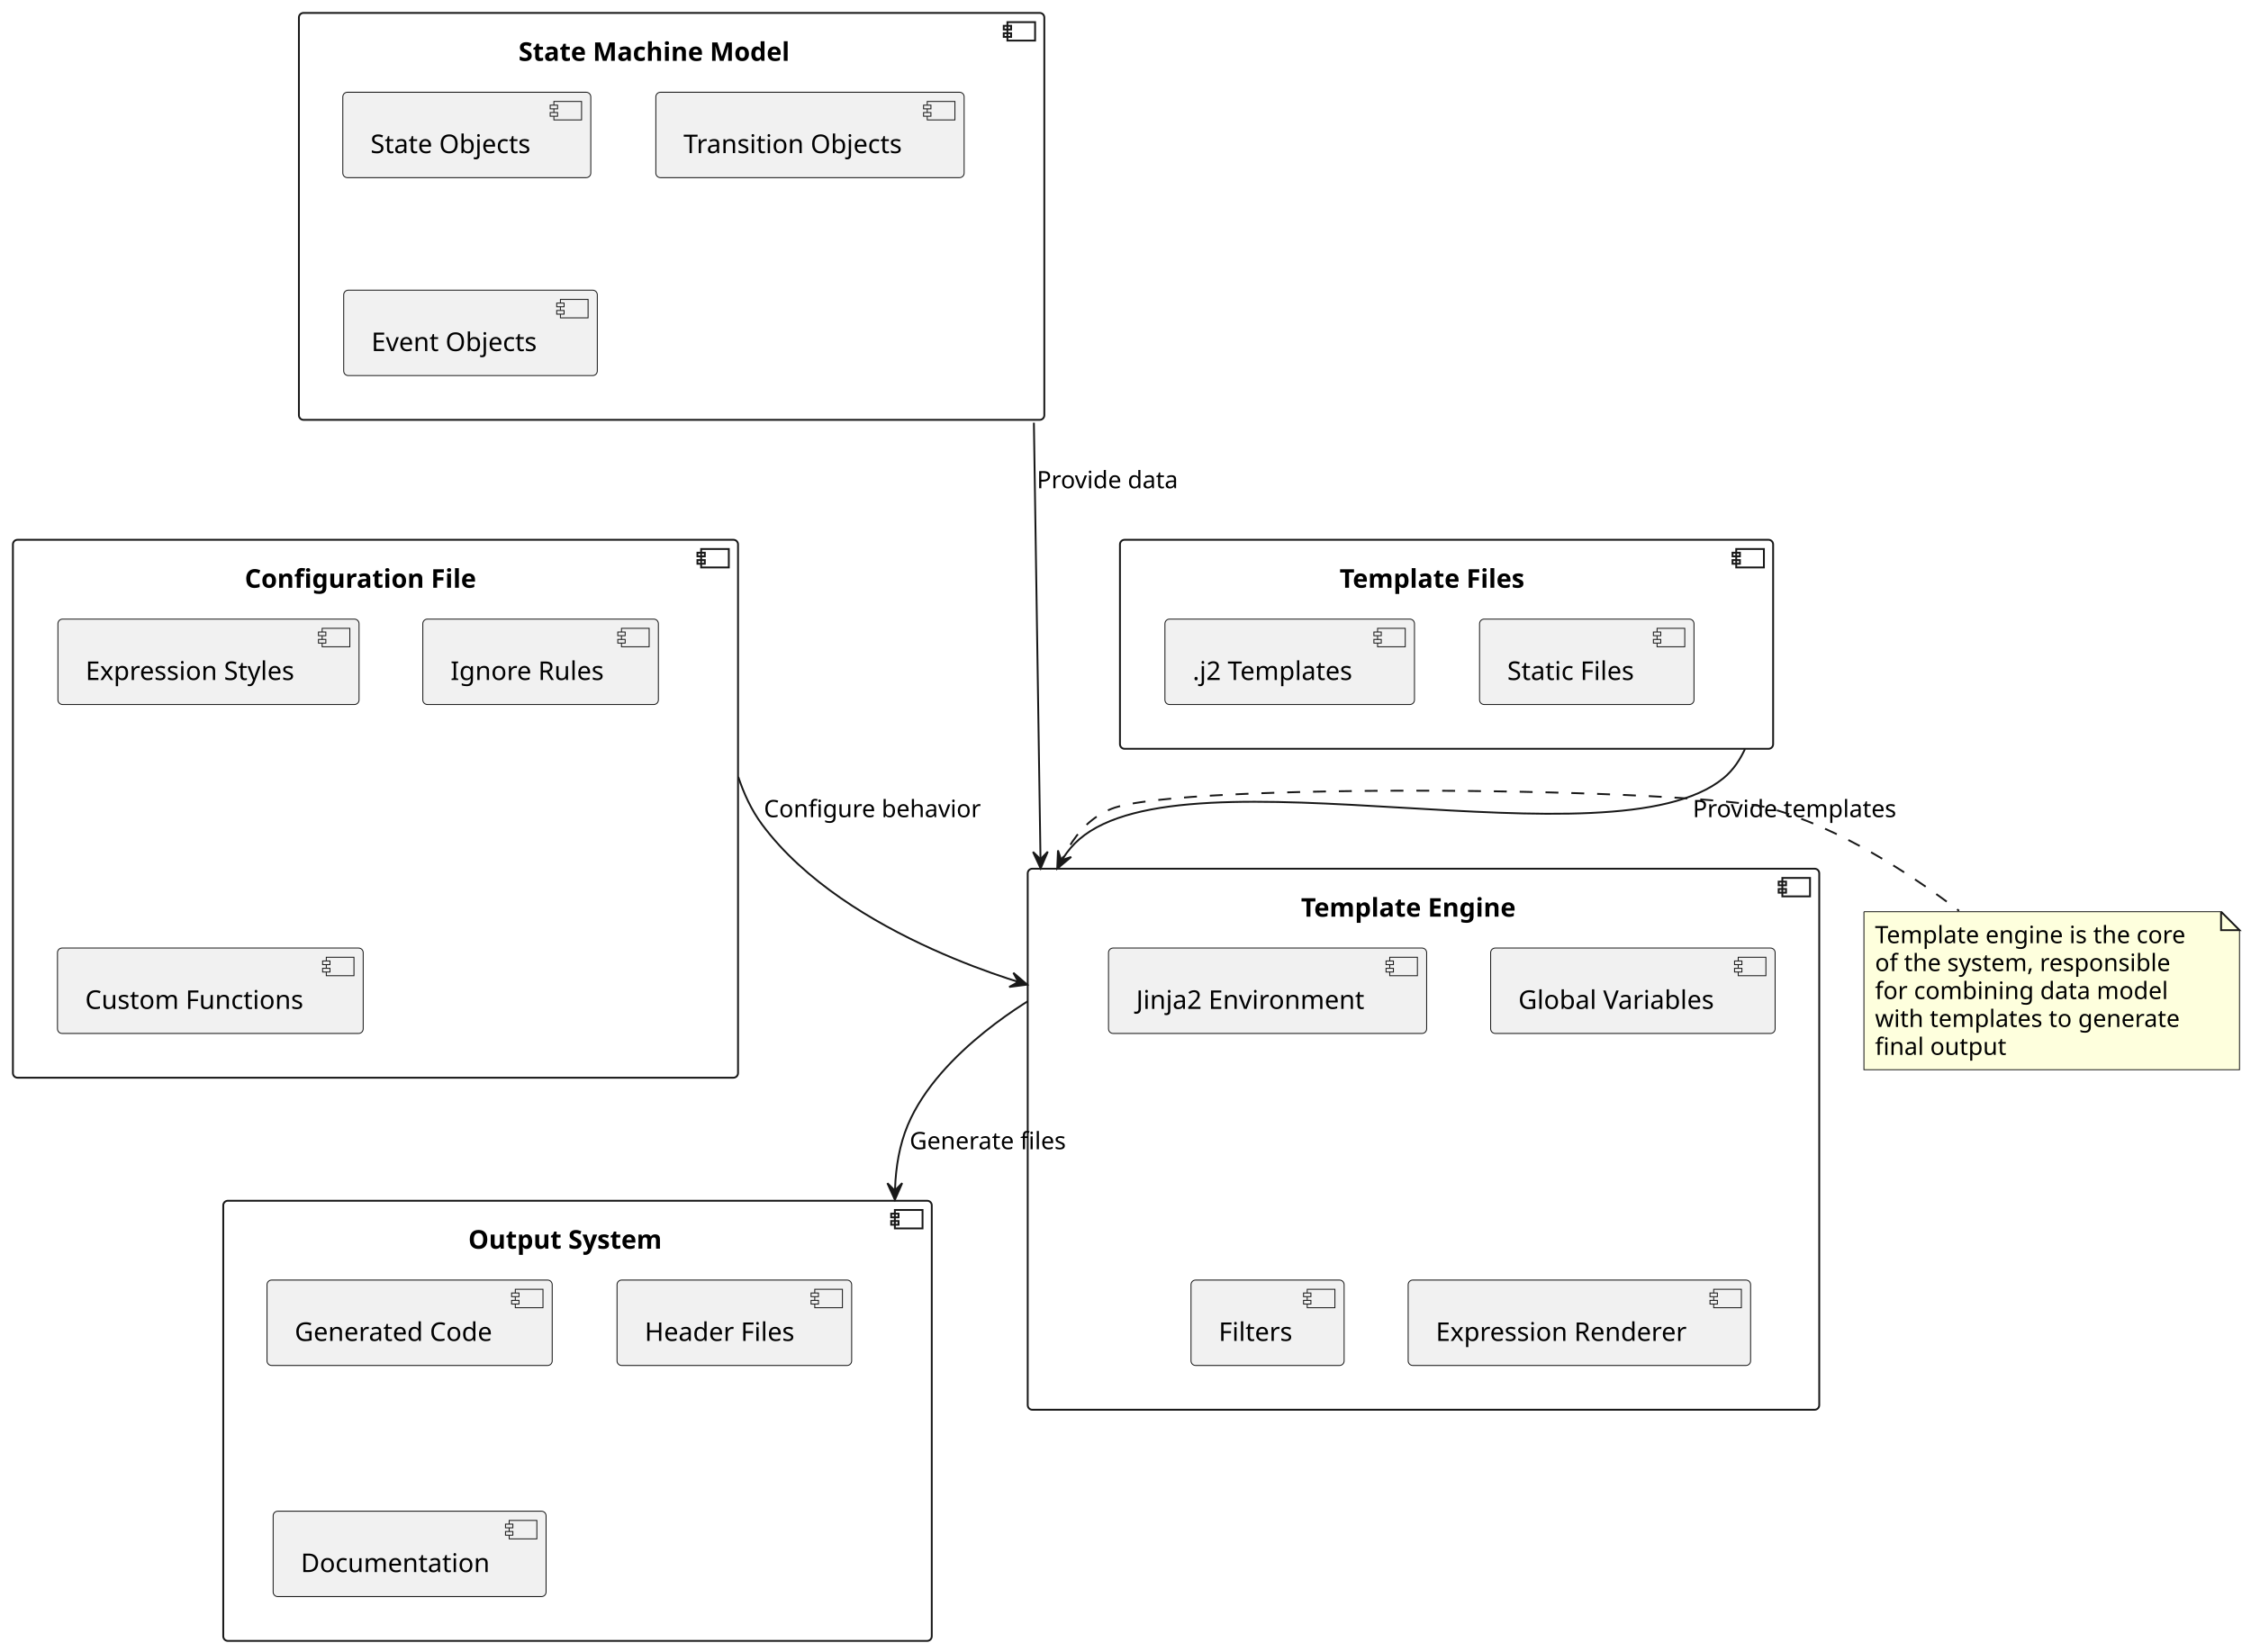
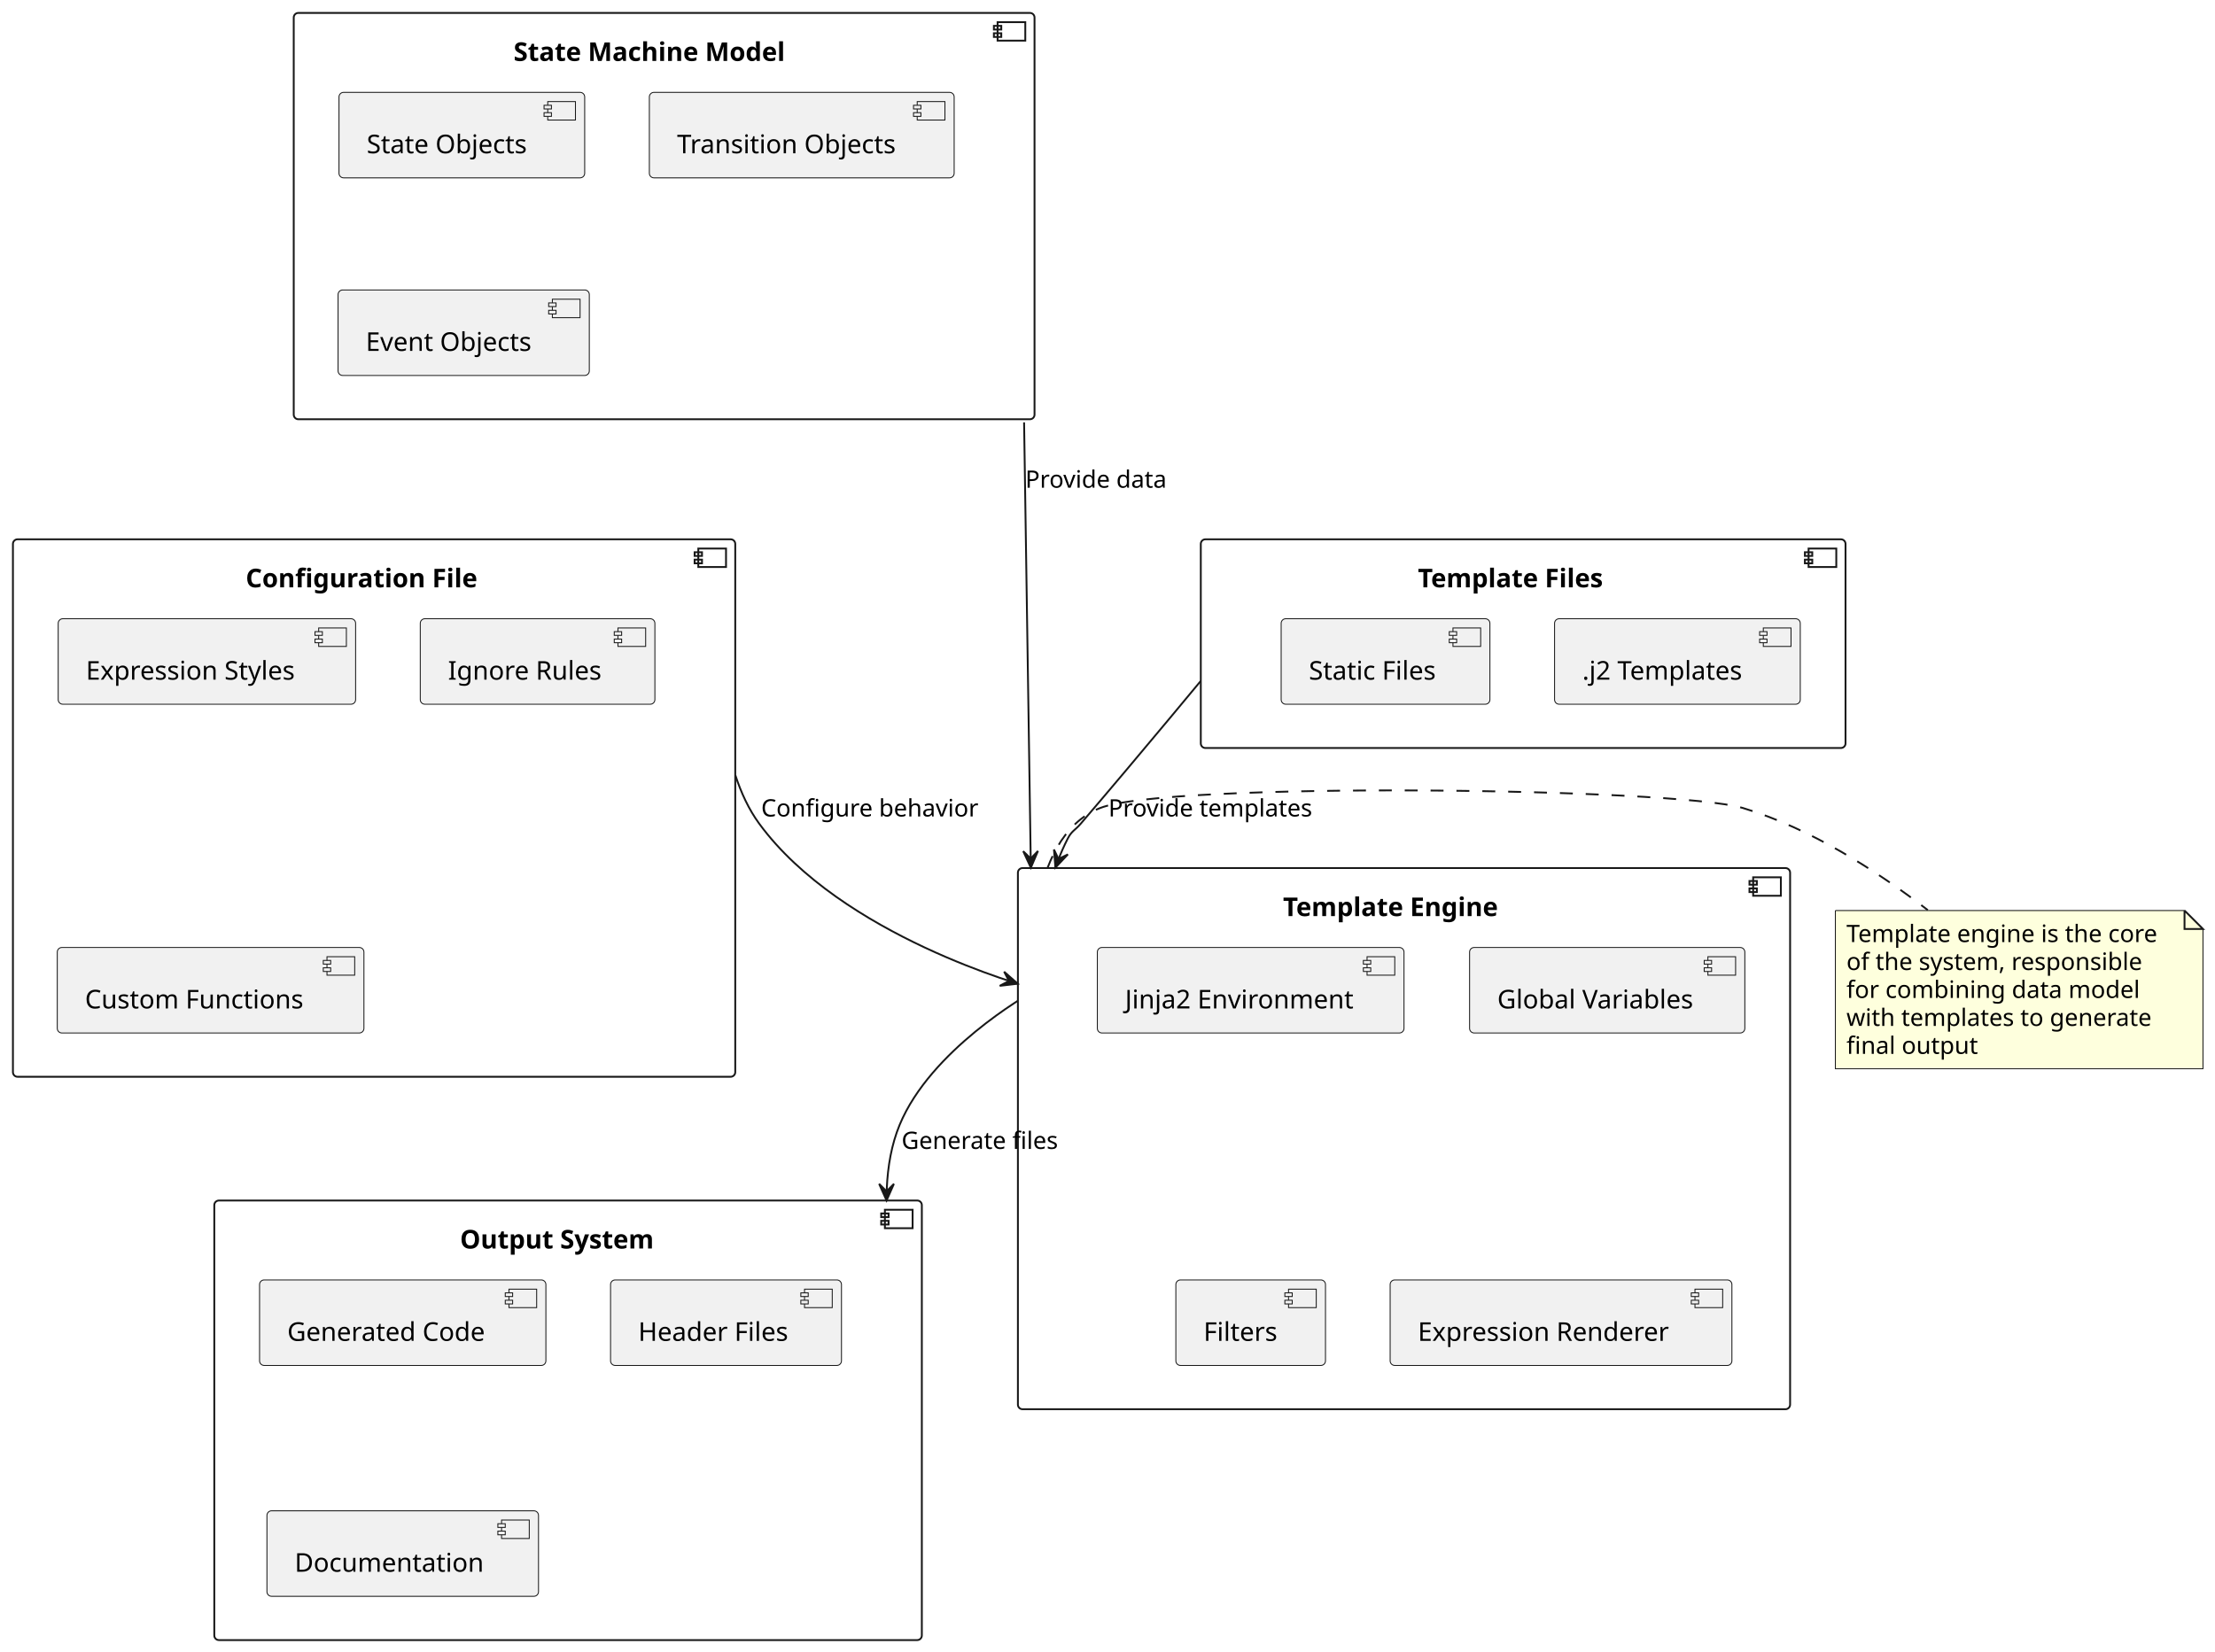
- <svg xmlns="http://www.w3.org/2000/svg" contentStyleType="text/css" data-diagram-type="DESCRIPTION" height="895px" preserveAspectRatio="none" style="width:1220px;height:895px;background:#FFFFFF;" version="1.1" viewBox="0 0 1220 895" width="1220px" zoomAndPan="magnify">
+ <svg xmlns="http://www.w3.org/2000/svg" contentStyleType="text/css" height="894px" preserveAspectRatio="none" style="width:1199px;height:894px;background:#FFFFFF;" version="1.1" viewBox="0 0 1199 894" width="1199px" zoomAndPan="magnify">
  <defs />
  <g>
-     <g class="cluster" data-entity="model" data-source-line="1" data-uid="ent0002" id="cluster_model">
-       <rect fill="none" height="220.59" rx="2.5" ry="2.5" style="stroke:#181818;stroke-width:1;" width="404" x="162" y="7" />
-       <rect fill="none" height="10" style="stroke:#181818;stroke-width:1;" width="15" x="546" y="12" />
-       <rect fill="none" height="2" style="stroke:#181818;stroke-width:1;" width="4" x="544" y="14" />
-       <rect fill="none" height="2" style="stroke:#181818;stroke-width:1;" width="4" x="544" y="18" />
-       <text fill="#000000" font-family="sans-serif" font-size="14" font-weight="bold" lengthAdjust="spacing" textLength="165.929" x="281.036" y="32.995">State Machine Model</text>
+     <g id="cluster_model">
+       <rect fill="none" height="220" rx="2.5" ry="2.5" style="stroke:#181818;stroke-width:1.0;" width="401" x="159" y="7" />
+       <rect fill="none" height="10" style="stroke:#181818;stroke-width:1.0;" width="15" x="540" y="12" />
+       <rect fill="none" height="2" style="stroke:#181818;stroke-width:1.0;" width="4" x="538" y="14" />
+       <rect fill="none" height="2" style="stroke:#181818;stroke-width:1.0;" width="4" x="538" y="18" />
+       <text fill="#000000" font-family="sans-serif" font-size="14" font-weight="bold" lengthAdjust="spacing" textLength="163" x="278" y="32.995">State Machine Model</text>
    </g>
-     <g class="cluster" data-entity="engine" data-source-line="7" data-uid="ent0006" id="cluster_engine">
-       <rect fill="none" height="293.27" rx="2.5" ry="2.5" style="stroke:#181818;stroke-width:1;" width="429" x="557" y="470.89" />
-       <rect fill="none" height="10" style="stroke:#181818;stroke-width:1;" width="15" x="966" y="475.89" />
-       <rect fill="none" height="2" style="stroke:#181818;stroke-width:1;" width="4" x="964" y="477.89" />
-       <rect fill="none" height="2" style="stroke:#181818;stroke-width:1;" width="4" x="964" y="481.89" />
-       <text fill="#000000" font-family="sans-serif" font-size="14" font-weight="bold" lengthAdjust="spacing" textLength="132.774" x="705.113" y="496.885">Template Engine</text>
+     <g id="cluster_engine">
+       <rect fill="none" height="293" rx="2.5" ry="2.5" style="stroke:#181818;stroke-width:1.0;" width="418" x="551" y="470" />
+       <rect fill="none" height="10" style="stroke:#181818;stroke-width:1.0;" width="15" x="949" y="475" />
+       <rect fill="none" height="2" style="stroke:#181818;stroke-width:1.0;" width="4" x="947" y="477" />
+       <rect fill="none" height="2" style="stroke:#181818;stroke-width:1.0;" width="4" x="947" y="481" />
+       <text fill="#000000" font-family="sans-serif" font-size="14" font-weight="bold" lengthAdjust="spacing" textLength="131" x="694.5" y="495.995">Template Engine</text>
    </g>
-     <g class="cluster" data-entity="config" data-source-line="14" data-uid="ent0011" id="cluster_config">
-       <rect fill="none" height="291.59" rx="2.5" ry="2.5" style="stroke:#181818;stroke-width:1;" width="393" x="7" y="292.59" />
-       <rect fill="none" height="10" style="stroke:#181818;stroke-width:1;" width="15" x="380" y="297.59" />
-       <rect fill="none" height="2" style="stroke:#181818;stroke-width:1;" width="4" x="378" y="299.59" />
-       <rect fill="none" height="2" style="stroke:#181818;stroke-width:1;" width="4" x="378" y="303.59" />
-       <text fill="#000000" font-family="sans-serif" font-size="14" font-weight="bold" lengthAdjust="spacing" textLength="141.695" x="132.652" y="318.585">Configuration File</text>
+     <g id="cluster_config">
+       <rect fill="none" height="291" rx="2.5" ry="2.5" style="stroke:#181818;stroke-width:1.0;" width="391" x="7" y="292" />
+       <rect fill="none" height="10" style="stroke:#181818;stroke-width:1.0;" width="15" x="378" y="297" />
+       <rect fill="none" height="2" style="stroke:#181818;stroke-width:1.0;" width="4" x="376" y="299" />
+       <rect fill="none" height="2" style="stroke:#181818;stroke-width:1.0;" width="4" x="376" y="303" />
+       <text fill="#000000" font-family="sans-serif" font-size="14" font-weight="bold" lengthAdjust="spacing" textLength="139" x="133" y="317.995">Configuration File</text>
    </g>
-     <g class="cluster" data-entity="templates" data-source-line="20" data-uid="ent0015" id="cluster_templates">
-       <rect fill="none" height="113.3" rx="2.5" ry="2.5" style="stroke:#181818;stroke-width:1;" width="354" x="607" y="292.59" />
-       <rect fill="none" height="10" style="stroke:#181818;stroke-width:1;" width="15" x="941" y="297.59" />
-       <rect fill="none" height="2" style="stroke:#181818;stroke-width:1;" width="4" x="939" y="299.59" />
-       <rect fill="none" height="2" style="stroke:#181818;stroke-width:1;" width="4" x="939" y="303.59" />
-       <text fill="#000000" font-family="sans-serif" font-size="14" font-weight="bold" lengthAdjust="spacing" textLength="115.951" x="726.024" y="318.585">Template Files</text>
+     <g id="cluster_templates">
+       <rect fill="none" height="113" rx="2.5" ry="2.5" style="stroke:#181818;stroke-width:1.0;" width="349" x="650" y="292" />
+       <rect fill="none" height="10" style="stroke:#181818;stroke-width:1.0;" width="15" x="979" y="297" />
+       <rect fill="none" height="2" style="stroke:#181818;stroke-width:1.0;" width="4" x="977" y="299" />
+       <rect fill="none" height="2" style="stroke:#181818;stroke-width:1.0;" width="4" x="977" y="303" />
+       <text fill="#000000" font-family="sans-serif" font-size="14" font-weight="bold" lengthAdjust="spacing" textLength="114" x="767.5" y="317.995">Template Files</text>
    </g>
-     <g class="cluster" data-entity="output" data-source-line="25" data-uid="ent0018" id="cluster_output">
-       <rect fill="none" height="238.59" rx="2.5" ry="2.5" style="stroke:#181818;stroke-width:1;" width="384" x="121" y="650.87" />
-       <rect fill="none" height="10" style="stroke:#181818;stroke-width:1;" width="15" x="485" y="655.87" />
-       <rect fill="none" height="2" style="stroke:#181818;stroke-width:1;" width="4" x="483" y="657.87" />
-       <rect fill="none" height="2" style="stroke:#181818;stroke-width:1;" width="4" x="483" y="661.87" />
-       <text fill="#000000" font-family="sans-serif" font-size="14" font-weight="bold" lengthAdjust="spacing" textLength="118.433" x="253.784" y="676.865">Output System</text>
+     <g id="cluster_output">
+       <rect fill="none" height="238" rx="2.5" ry="2.5" style="stroke:#181818;stroke-width:1.0;" width="383" x="116" y="650" />
+       <rect fill="none" height="10" style="stroke:#181818;stroke-width:1.0;" width="15" x="479" y="655" />
+       <rect fill="none" height="2" style="stroke:#181818;stroke-width:1.0;" width="4" x="477" y="657" />
+       <rect fill="none" height="2" style="stroke:#181818;stroke-width:1.0;" width="4" x="477" y="661" />
+       <text fill="#000000" font-family="sans-serif" font-size="14" font-weight="bold" lengthAdjust="spacing" textLength="117" x="249" y="675.995">Output System</text>
    </g>
-     <g class="entity" data-entity="State Objects" data-source-line="2" data-uid="ent0003" id="entity_State Objects">
-       <rect fill="#F1F1F1" height="46.297" rx="2.5" ry="2.5" style="stroke:#181818;stroke-width:0.5;" width="134.398" x="185.8" y="50" />
-       <rect fill="#F1F1F1" height="10" style="stroke:#181818;stroke-width:0.5;" width="15" x="300.197" y="55" />
-       <rect fill="#F1F1F1" height="2" style="stroke:#181818;stroke-width:0.5;" width="4" x="298.197" y="57" />
-       <rect fill="#F1F1F1" height="2" style="stroke:#181818;stroke-width:0.5;" width="4" x="298.197" y="61" />
-       <text fill="#000000" font-family="sans-serif" font-size="14" lengthAdjust="spacing" textLength="94.397" x="200.8" y="82.995">State Objects</text>
+     <g id="elem_State Objects">
+       <rect fill="#F1F1F1" height="46.297" rx="2.5" ry="2.5" style="stroke:#181818;stroke-width:0.5;" width="133" x="183.5" y="50" />
+       <rect fill="#F1F1F1" height="10" style="stroke:#181818;stroke-width:0.5;" width="15" x="296.5" y="55" />
+       <rect fill="#F1F1F1" height="2" style="stroke:#181818;stroke-width:0.5;" width="4" x="294.5" y="57" />
+       <rect fill="#F1F1F1" height="2" style="stroke:#181818;stroke-width:0.5;" width="4" x="294.5" y="61" />
+       <text fill="#000000" font-family="sans-serif" font-size="14" lengthAdjust="spacing" textLength="93" x="198.5" y="82.995">State Objects</text>
    </g>
-     <g class="entity" data-entity="Transition Objects" data-source-line="3" data-uid="ent0004" id="entity_Transition Objects">
-       <rect fill="#F1F1F1" height="46.297" rx="2.5" ry="2.5" style="stroke:#181818;stroke-width:0.5;" width="167.101" x="355.45" y="50" />
-       <rect fill="#F1F1F1" height="10" style="stroke:#181818;stroke-width:0.5;" width="15" x="502.551" y="55" />
-       <rect fill="#F1F1F1" height="2" style="stroke:#181818;stroke-width:0.5;" width="4" x="500.551" y="57" />
-       <rect fill="#F1F1F1" height="2" style="stroke:#181818;stroke-width:0.5;" width="4" x="500.551" y="61" />
-       <text fill="#000000" font-family="sans-serif" font-size="14" lengthAdjust="spacing" textLength="127.101" x="370.45" y="82.995">Transition Objects</text>
+     <g id="elem_Transition Objects">
+       <rect fill="#F1F1F1" height="46.297" rx="2.5" ry="2.5" style="stroke:#181818;stroke-width:0.5;" width="165" x="351.5" y="50" />
+       <rect fill="#F1F1F1" height="10" style="stroke:#181818;stroke-width:0.5;" width="15" x="496.5" y="55" />
+       <rect fill="#F1F1F1" height="2" style="stroke:#181818;stroke-width:0.5;" width="4" x="494.5" y="57" />
+       <rect fill="#F1F1F1" height="2" style="stroke:#181818;stroke-width:0.5;" width="4" x="494.5" y="61" />
+       <text fill="#000000" font-family="sans-serif" font-size="14" lengthAdjust="spacing" textLength="125" x="366.5" y="82.995">Transition Objects</text>
    </g>
-     <g class="entity" data-entity="Event Objects" data-source-line="4" data-uid="ent0005" id="entity_Event Objects">
-       <rect fill="#F1F1F1" height="46.297" rx="2.5" ry="2.5" style="stroke:#181818;stroke-width:0.5;" width="137.446" x="186.28" y="157.29" />
-       <rect fill="#F1F1F1" height="10" style="stroke:#181818;stroke-width:0.5;" width="15" x="303.726" y="162.29" />
-       <rect fill="#F1F1F1" height="2" style="stroke:#181818;stroke-width:0.5;" width="4" x="301.726" y="164.29" />
-       <rect fill="#F1F1F1" height="2" style="stroke:#181818;stroke-width:0.5;" width="4" x="301.726" y="168.29" />
-       <text fill="#000000" font-family="sans-serif" font-size="14" lengthAdjust="spacing" textLength="97.446" x="201.28" y="190.285">Event Objects</text>
+     <g id="elem_Event Objects">
+       <rect fill="#F1F1F1" height="46.297" rx="2.5" ry="2.5" style="stroke:#181818;stroke-width:0.5;" width="136" x="183" y="157" />
+       <rect fill="#F1F1F1" height="10" style="stroke:#181818;stroke-width:0.5;" width="15" x="299" y="162" />
+       <rect fill="#F1F1F1" height="2" style="stroke:#181818;stroke-width:0.5;" width="4" x="297" y="164" />
+       <rect fill="#F1F1F1" height="2" style="stroke:#181818;stroke-width:0.5;" width="4" x="297" y="168" />
+       <text fill="#000000" font-family="sans-serif" font-size="14" lengthAdjust="spacing" textLength="96" x="198" y="189.995">Event Objects</text>
    </g>
-     <g class="entity" data-entity="Jinja2 Environment" data-source-line="8" data-uid="ent0007" id="entity_Jinja2 Environment">
-       <rect fill="#F1F1F1" height="46.297" rx="2.5" ry="2.5" style="stroke:#181818;stroke-width:0.5;" width="172.419" x="600.79" y="513.89" />
-       <rect fill="#F1F1F1" height="10" style="stroke:#181818;stroke-width:0.5;" width="15" x="753.209" y="518.89" />
-       <rect fill="#F1F1F1" height="2" style="stroke:#181818;stroke-width:0.5;" width="4" x="751.209" y="520.89" />
-       <rect fill="#F1F1F1" height="2" style="stroke:#181818;stroke-width:0.5;" width="4" x="751.209" y="524.89" />
-       <text fill="#000000" font-family="sans-serif" font-size="14" lengthAdjust="spacing" textLength="132.419" x="615.79" y="546.885">Jinja2 Environment</text>
+     <g id="elem_Jinja2 Environment">
+       <rect fill="#F1F1F1" height="46.297" rx="2.5" ry="2.5" style="stroke:#181818;stroke-width:0.5;" width="166" x="594" y="513" />
+       <rect fill="#F1F1F1" height="10" style="stroke:#181818;stroke-width:0.5;" width="15" x="740" y="518" />
+       <rect fill="#F1F1F1" height="2" style="stroke:#181818;stroke-width:0.5;" width="4" x="738" y="520" />
+       <rect fill="#F1F1F1" height="2" style="stroke:#181818;stroke-width:0.5;" width="4" x="738" y="524" />
+       <text fill="#000000" font-family="sans-serif" font-size="14" lengthAdjust="spacing" textLength="126" x="609" y="545.995">Jinja2 Environment</text>
    </g>
-     <g class="entity" data-entity="Global Variables" data-source-line="9" data-uid="ent0008" id="entity_Global Variables">
-       <rect fill="#F1F1F1" height="46.297" rx="2.5" ry="2.5" style="stroke:#181818;stroke-width:0.5;" width="154.174" x="807.91" y="513.89" />
-       <rect fill="#F1F1F1" height="10" style="stroke:#181818;stroke-width:0.5;" width="15" x="942.084" y="518.89" />
-       <rect fill="#F1F1F1" height="2" style="stroke:#181818;stroke-width:0.5;" width="4" x="940.084" y="520.89" />
-       <rect fill="#F1F1F1" height="2" style="stroke:#181818;stroke-width:0.5;" width="4" x="940.084" y="524.89" />
-       <text fill="#000000" font-family="sans-serif" font-size="14" lengthAdjust="spacing" textLength="114.174" x="822.91" y="546.885">Global Variables</text>
+     <g id="elem_Global Variables">
+       <rect fill="#F1F1F1" height="46.297" rx="2.5" ry="2.5" style="stroke:#181818;stroke-width:0.5;" width="149" x="795.5" y="513" />
+       <rect fill="#F1F1F1" height="10" style="stroke:#181818;stroke-width:0.5;" width="15" x="924.5" y="518" />
+       <rect fill="#F1F1F1" height="2" style="stroke:#181818;stroke-width:0.5;" width="4" x="922.5" y="520" />
+       <rect fill="#F1F1F1" height="2" style="stroke:#181818;stroke-width:0.5;" width="4" x="922.5" y="524" />
+       <text fill="#000000" font-family="sans-serif" font-size="14" lengthAdjust="spacing" textLength="109" x="810.5" y="545.995">Global Variables</text>
    </g>
-     <g class="entity" data-entity="Filters" data-source-line="10" data-uid="ent0009" id="entity_Filters">
-       <rect fill="#F1F1F1" height="46.297" rx="2.5" ry="2.5" style="stroke:#181818;stroke-width:0.5;" width="82.984" x="645.51" y="693.87" />
-       <rect fill="#F1F1F1" height="10" style="stroke:#181818;stroke-width:0.5;" width="15" x="708.494" y="698.87" />
-       <rect fill="#F1F1F1" height="2" style="stroke:#181818;stroke-width:0.5;" width="4" x="706.494" y="700.87" />
-       <rect fill="#F1F1F1" height="2" style="stroke:#181818;stroke-width:0.5;" width="4" x="706.494" y="704.87" />
-       <text fill="#000000" font-family="sans-serif" font-size="14" lengthAdjust="spacing" textLength="42.984" x="660.51" y="726.865">Filters</text>
+     <g id="elem_Filters">
+       <rect fill="#F1F1F1" height="46.297" rx="2.5" ry="2.5" style="stroke:#181818;stroke-width:0.5;" width="81" x="636.5" y="693" />
+       <rect fill="#F1F1F1" height="10" style="stroke:#181818;stroke-width:0.5;" width="15" x="697.5" y="698" />
+       <rect fill="#F1F1F1" height="2" style="stroke:#181818;stroke-width:0.5;" width="4" x="695.5" y="700" />
+       <rect fill="#F1F1F1" height="2" style="stroke:#181818;stroke-width:0.5;" width="4" x="695.5" y="704" />
+       <text fill="#000000" font-family="sans-serif" font-size="14" lengthAdjust="spacing" textLength="41" x="651.5" y="725.995">Filters</text>
    </g>
-     <g class="entity" data-entity="Expression Renderer" data-source-line="11" data-uid="ent0010" id="entity_Expression Renderer">
-       <rect fill="#F1F1F1" height="46.297" rx="2.5" ry="2.5" style="stroke:#181818;stroke-width:0.5;" width="185.592" x="763.2" y="693.87" />
-       <rect fill="#F1F1F1" height="10" style="stroke:#181818;stroke-width:0.5;" width="15" x="928.792" y="698.87" />
-       <rect fill="#F1F1F1" height="2" style="stroke:#181818;stroke-width:0.5;" width="4" x="926.792" y="700.87" />
-       <rect fill="#F1F1F1" height="2" style="stroke:#181818;stroke-width:0.5;" width="4" x="926.792" y="704.87" />
-       <text fill="#000000" font-family="sans-serif" font-size="14" lengthAdjust="spacing" textLength="145.592" x="778.2" y="726.865">Expression Renderer</text>
+     <g id="elem_Expression Renderer">
+       <rect fill="#F1F1F1" height="46.297" rx="2.5" ry="2.5" style="stroke:#181818;stroke-width:0.5;" width="185" x="752.5" y="693" />
+       <rect fill="#F1F1F1" height="10" style="stroke:#181818;stroke-width:0.5;" width="15" x="917.5" y="698" />
+       <rect fill="#F1F1F1" height="2" style="stroke:#181818;stroke-width:0.5;" width="4" x="915.5" y="700" />
+       <rect fill="#F1F1F1" height="2" style="stroke:#181818;stroke-width:0.5;" width="4" x="915.5" y="704" />
+       <text fill="#000000" font-family="sans-serif" font-size="14" lengthAdjust="spacing" textLength="145" x="767.5" y="725.995">Expression Renderer</text>
    </g>
-     <g class="entity" data-entity="Expression Styles" data-source-line="15" data-uid="ent0012" id="entity_Expression Styles">
-       <rect fill="#F1F1F1" height="46.297" rx="2.5" ry="2.5" style="stroke:#181818;stroke-width:0.5;" width="163.211" x="31.39" y="335.59" />
-       <rect fill="#F1F1F1" height="10" style="stroke:#181818;stroke-width:0.5;" width="15" x="174.601" y="340.59" />
-       <rect fill="#F1F1F1" height="2" style="stroke:#181818;stroke-width:0.5;" width="4" x="172.601" y="342.59" />
-       <rect fill="#F1F1F1" height="2" style="stroke:#181818;stroke-width:0.5;" width="4" x="172.601" y="346.59" />
-       <text fill="#000000" font-family="sans-serif" font-size="14" lengthAdjust="spacing" textLength="123.211" x="46.39" y="368.585">Expression Styles</text>
+     <g id="elem_Expression Styles">
+       <rect fill="#F1F1F1" height="46.297" rx="2.5" ry="2.5" style="stroke:#181818;stroke-width:0.5;" width="161" x="31.5" y="335" />
+       <rect fill="#F1F1F1" height="10" style="stroke:#181818;stroke-width:0.5;" width="15" x="172.5" y="340" />
+       <rect fill="#F1F1F1" height="2" style="stroke:#181818;stroke-width:0.5;" width="4" x="170.5" y="342" />
+       <rect fill="#F1F1F1" height="2" style="stroke:#181818;stroke-width:0.5;" width="4" x="170.5" y="346" />
+       <text fill="#000000" font-family="sans-serif" font-size="14" lengthAdjust="spacing" textLength="121" x="46.5" y="367.995">Expression Styles</text>
    </g>
-     <g class="entity" data-entity="Ignore Rules" data-source-line="16" data-uid="ent0013" id="entity_Ignore Rules">
-       <rect fill="#F1F1F1" height="46.297" rx="2.5" ry="2.5" style="stroke:#181818;stroke-width:0.5;" width="127.671" x="229.16" y="335.59" />
-       <rect fill="#F1F1F1" height="10" style="stroke:#181818;stroke-width:0.5;" width="15" x="336.831" y="340.59" />
-       <rect fill="#F1F1F1" height="2" style="stroke:#181818;stroke-width:0.5;" width="4" x="334.831" y="342.59" />
-       <rect fill="#F1F1F1" height="2" style="stroke:#181818;stroke-width:0.5;" width="4" x="334.831" y="346.59" />
-       <text fill="#000000" font-family="sans-serif" font-size="14" lengthAdjust="spacing" textLength="87.671" x="244.16" y="368.585">Ignore Rules</text>
+     <g id="elem_Ignore Rules">
+       <rect fill="#F1F1F1" height="46.297" rx="2.5" ry="2.5" style="stroke:#181818;stroke-width:0.5;" width="127" x="227.5" y="335" />
+       <rect fill="#F1F1F1" height="10" style="stroke:#181818;stroke-width:0.5;" width="15" x="334.5" y="340" />
+       <rect fill="#F1F1F1" height="2" style="stroke:#181818;stroke-width:0.5;" width="4" x="332.5" y="342" />
+       <rect fill="#F1F1F1" height="2" style="stroke:#181818;stroke-width:0.5;" width="4" x="332.5" y="346" />
+       <text fill="#000000" font-family="sans-serif" font-size="14" lengthAdjust="spacing" textLength="87" x="242.5" y="367.995">Ignore Rules</text>
    </g>
-     <g class="entity" data-entity="Custom Functions" data-source-line="17" data-uid="ent0014" id="entity_Custom Functions">
-       <rect fill="#F1F1F1" height="46.297" rx="2.5" ry="2.5" style="stroke:#181818;stroke-width:0.5;" width="165.692" x="31.15" y="513.89" />
-       <rect fill="#F1F1F1" height="10" style="stroke:#181818;stroke-width:0.5;" width="15" x="176.842" y="518.89" />
-       <rect fill="#F1F1F1" height="2" style="stroke:#181818;stroke-width:0.5;" width="4" x="174.842" y="520.89" />
-       <rect fill="#F1F1F1" height="2" style="stroke:#181818;stroke-width:0.5;" width="4" x="174.842" y="524.89" />
-       <text fill="#000000" font-family="sans-serif" font-size="14" lengthAdjust="spacing" textLength="125.692" x="46.15" y="546.885">Custom Functions</text>
+     <g id="elem_Custom Functions">
+       <rect fill="#F1F1F1" height="46.297" rx="2.5" ry="2.5" style="stroke:#181818;stroke-width:0.5;" width="166" x="31" y="513" />
+       <rect fill="#F1F1F1" height="10" style="stroke:#181818;stroke-width:0.5;" width="15" x="177" y="518" />
+       <rect fill="#F1F1F1" height="2" style="stroke:#181818;stroke-width:0.5;" width="4" x="175" y="520" />
+       <rect fill="#F1F1F1" height="2" style="stroke:#181818;stroke-width:0.5;" width="4" x="175" y="524" />
+       <text fill="#000000" font-family="sans-serif" font-size="14" lengthAdjust="spacing" textLength="126" x="46" y="545.995">Custom Functions</text>
    </g>
-     <g class="entity" data-entity=".j2 Templates" data-source-line="21" data-uid="ent0016" id="entity_.j2 Templates">
-       <rect fill="#F1F1F1" height="46.297" rx="2.5" ry="2.5" style="stroke:#181818;stroke-width:0.5;" width="135.252" x="631.37" y="335.59" />
-       <rect fill="#F1F1F1" height="10" style="stroke:#181818;stroke-width:0.5;" width="15" x="746.622" y="340.59" />
-       <rect fill="#F1F1F1" height="2" style="stroke:#181818;stroke-width:0.5;" width="4" x="744.622" y="342.59" />
-       <rect fill="#F1F1F1" height="2" style="stroke:#181818;stroke-width:0.5;" width="4" x="744.622" y="346.59" />
-       <text fill="#000000" font-family="sans-serif" font-size="14" lengthAdjust="spacing" textLength="95.252" x="646.37" y="368.585">.j2 Templates</text>
+     <g id="elem_.j2 Templates">
+       <rect fill="#F1F1F1" height="46.297" rx="2.5" ry="2.5" style="stroke:#181818;stroke-width:0.5;" width="133" x="841.5" y="335" />
+       <rect fill="#F1F1F1" height="10" style="stroke:#181818;stroke-width:0.5;" width="15" x="954.5" y="340" />
+       <rect fill="#F1F1F1" height="2" style="stroke:#181818;stroke-width:0.5;" width="4" x="952.5" y="342" />
+       <rect fill="#F1F1F1" height="2" style="stroke:#181818;stroke-width:0.5;" width="4" x="952.5" y="346" />
+       <text fill="#000000" font-family="sans-serif" font-size="14" lengthAdjust="spacing" textLength="93" x="856.5" y="367.995">.j2 Templates</text>
    </g>
-     <g class="entity" data-entity="Static Files" data-source-line="22" data-uid="ent0017" id="entity_Static Files">
-       <rect fill="#F1F1F1" height="46.297" rx="2.5" ry="2.5" style="stroke:#181818;stroke-width:0.5;" width="116.221" x="801.89" y="335.59" />
-       <rect fill="#F1F1F1" height="10" style="stroke:#181818;stroke-width:0.5;" width="15" x="898.111" y="340.59" />
-       <rect fill="#F1F1F1" height="2" style="stroke:#181818;stroke-width:0.5;" width="4" x="896.111" y="342.59" />
-       <rect fill="#F1F1F1" height="2" style="stroke:#181818;stroke-width:0.5;" width="4" x="896.111" y="346.59" />
-       <text fill="#000000" font-family="sans-serif" font-size="14" lengthAdjust="spacing" textLength="76.221" x="816.89" y="368.585">Static Files</text>
+     <g id="elem_Static Files">
+       <rect fill="#F1F1F1" height="46.297" rx="2.5" ry="2.5" style="stroke:#181818;stroke-width:0.5;" width="113" x="693.5" y="335" />
+       <rect fill="#F1F1F1" height="10" style="stroke:#181818;stroke-width:0.5;" width="15" x="786.5" y="340" />
+       <rect fill="#F1F1F1" height="2" style="stroke:#181818;stroke-width:0.5;" width="4" x="784.5" y="342" />
+       <rect fill="#F1F1F1" height="2" style="stroke:#181818;stroke-width:0.5;" width="4" x="784.5" y="346" />
+       <text fill="#000000" font-family="sans-serif" font-size="14" lengthAdjust="spacing" textLength="73" x="708.5" y="367.995">Static Files</text>
    </g>
-     <g class="entity" data-entity="Generated Code" data-source-line="26" data-uid="ent0019" id="entity_Generated Code">
-       <rect fill="#F1F1F1" height="46.297" rx="2.5" ry="2.5" style="stroke:#181818;stroke-width:0.5;" width="154.564" x="144.72" y="693.87" />
-       <rect fill="#F1F1F1" height="10" style="stroke:#181818;stroke-width:0.5;" width="15" x="279.284" y="698.87" />
-       <rect fill="#F1F1F1" height="2" style="stroke:#181818;stroke-width:0.5;" width="4" x="277.284" y="700.87" />
-       <rect fill="#F1F1F1" height="2" style="stroke:#181818;stroke-width:0.5;" width="4" x="277.284" y="704.87" />
-       <text fill="#000000" font-family="sans-serif" font-size="14" lengthAdjust="spacing" textLength="114.564" x="159.72" y="726.865">Generated Code</text>
+     <g id="elem_Generated Code">
+       <rect fill="#F1F1F1" height="46.297" rx="2.5" ry="2.5" style="stroke:#181818;stroke-width:0.5;" width="155" x="140.5" y="693" />
+       <rect fill="#F1F1F1" height="10" style="stroke:#181818;stroke-width:0.5;" width="15" x="275.5" y="698" />
+       <rect fill="#F1F1F1" height="2" style="stroke:#181818;stroke-width:0.5;" width="4" x="273.5" y="700" />
+       <rect fill="#F1F1F1" height="2" style="stroke:#181818;stroke-width:0.5;" width="4" x="273.5" y="704" />
+       <text fill="#000000" font-family="sans-serif" font-size="14" lengthAdjust="spacing" textLength="115" x="155.5" y="725.995">Generated Code</text>
    </g>
-     <g class="entity" data-entity="Header Files" data-source-line="27" data-uid="ent0020" id="entity_Header Files">
-       <rect fill="#F1F1F1" height="46.297" rx="2.5" ry="2.5" style="stroke:#181818;stroke-width:0.5;" width="127.165" x="334.42" y="693.87" />
-       <rect fill="#F1F1F1" height="10" style="stroke:#181818;stroke-width:0.5;" width="15" x="441.585" y="698.87" />
-       <rect fill="#F1F1F1" height="2" style="stroke:#181818;stroke-width:0.5;" width="4" x="439.585" y="700.87" />
-       <rect fill="#F1F1F1" height="2" style="stroke:#181818;stroke-width:0.5;" width="4" x="439.585" y="704.87" />
-       <text fill="#000000" font-family="sans-serif" font-size="14" lengthAdjust="spacing" textLength="87.165" x="349.42" y="726.865">Header Files</text>
+     <g id="elem_Header Files">
+       <rect fill="#F1F1F1" height="46.297" rx="2.5" ry="2.5" style="stroke:#181818;stroke-width:0.5;" width="125" x="330.5" y="693" />
+       <rect fill="#F1F1F1" height="10" style="stroke:#181818;stroke-width:0.5;" width="15" x="435.5" y="698" />
+       <rect fill="#F1F1F1" height="2" style="stroke:#181818;stroke-width:0.5;" width="4" x="433.5" y="700" />
+       <rect fill="#F1F1F1" height="2" style="stroke:#181818;stroke-width:0.5;" width="4" x="433.5" y="704" />
+       <text fill="#000000" font-family="sans-serif" font-size="14" lengthAdjust="spacing" textLength="85" x="345.5" y="725.995">Header Files</text>
    </g>
-     <g class="entity" data-entity="Documentation" data-source-line="28" data-uid="ent0021" id="entity_Documentation">
-       <rect fill="#F1F1F1" height="46.297" rx="2.5" ry="2.5" style="stroke:#181818;stroke-width:0.5;" width="147.926" x="148.04" y="819.16" />
-       <rect fill="#F1F1F1" height="10" style="stroke:#181818;stroke-width:0.5;" width="15" x="275.966" y="824.16" />
-       <rect fill="#F1F1F1" height="2" style="stroke:#181818;stroke-width:0.5;" width="4" x="273.966" y="826.16" />
-       <rect fill="#F1F1F1" height="2" style="stroke:#181818;stroke-width:0.5;" width="4" x="273.966" y="830.16" />
-       <text fill="#000000" font-family="sans-serif" font-size="14" lengthAdjust="spacing" textLength="107.926" x="163.04" y="852.155">Documentation</text>
+     <g id="elem_Documentation">
+       <rect fill="#F1F1F1" height="46.297" rx="2.5" ry="2.5" style="stroke:#181818;stroke-width:0.5;" width="147" x="144.5" y="818" />
+       <rect fill="#F1F1F1" height="10" style="stroke:#181818;stroke-width:0.5;" width="15" x="271.5" y="823" />
+       <rect fill="#F1F1F1" height="2" style="stroke:#181818;stroke-width:0.5;" width="4" x="269.5" y="825" />
+       <rect fill="#F1F1F1" height="2" style="stroke:#181818;stroke-width:0.5;" width="4" x="269.5" y="829" />
+       <text fill="#000000" font-family="sans-serif" font-size="14" lengthAdjust="spacing" textLength="107" x="159.5" y="850.995">Documentation</text>
    </g>
-     <g class="entity" data-entity="GMN26" data-source-line="37" data-uid="ent0027" id="entity_GMN26">
-       <path d="M1010.22,494.2 L1010.22,579.864 L1213.779,579.864 L1213.779,504.2 L1203.779,494.2 L1010.22,494.2" fill="#FEFFDD" style="stroke:#181818;stroke-width:0.5;" />
-       <path d="M1203.779,494.2 L1203.779,504.2 L1213.779,504.2 L1203.779,494.2" fill="#FEFFDD" style="stroke:#181818;stroke-width:1;" />
-       <text fill="#000000" font-family="sans-serif" font-size="13" lengthAdjust="spacing" textLength="182.559" x="1016.22" y="511.267">Template engine is the core</text>
-       <text fill="#000000" font-family="sans-serif" font-size="13" lengthAdjust="spacing" textLength="172.199" x="1016.22" y="526.4">of the system, responsible</text>
-       <text fill="#000000" font-family="sans-serif" font-size="13" lengthAdjust="spacing" textLength="168.003" x="1016.22" y="541.533">for combining data model</text>
-       <text fill="#000000" font-family="sans-serif" font-size="13" lengthAdjust="spacing" textLength="177.379" x="1016.22" y="556.665">with templates to generate</text>
-       <text fill="#000000" font-family="sans-serif" font-size="13" lengthAdjust="spacing" textLength="75.017" x="1016.22" y="571.798">final output</text>
+     <g id="elem_GMN26">
+       <path d="M993.5,493 L993.5,578.664 L1192.5,578.664 L1192.5,503 L1182.5,493 L993.5,493 " fill="#FEFFDD" style="stroke:#181818;stroke-width:0.5;" />
+       <path d="M1182.5,493 L1182.5,503 L1192.5,503 L1182.5,493 " fill="#FEFFDD" style="stroke:#181818;stroke-width:1.0;" />
+       <text fill="#000000" font-family="sans-serif" font-size="13" lengthAdjust="spacing" textLength="178" x="999.5" y="510.067">Template engine is the core</text>
+       <text fill="#000000" font-family="sans-serif" font-size="13" lengthAdjust="spacing" textLength="169" x="999.5" y="525.2">of the system, responsible</text>
+       <text fill="#000000" font-family="sans-serif" font-size="13" lengthAdjust="spacing" textLength="164" x="999.5" y="540.332">for combining data model</text>
+       <text fill="#000000" font-family="sans-serif" font-size="13" lengthAdjust="spacing" textLength="173" x="999.5" y="555.465">with templates to generate</text>
+       <text fill="#000000" font-family="sans-serif" font-size="13" lengthAdjust="spacing" textLength="72" x="999.5" y="570.598">final output</text>
    </g>
-     <g class="link" data-entity-1="model" data-entity-2="engine" data-source-line="31" data-uid="lnk22" id="link_model_engine">
-       <path d="M560.349,229.129 C560.361,229.973 560.374,230.818 560.387,231.665 C560.438,235.053 560.49,238.464 560.542,241.896 C560.646,248.758 560.751,255.702 560.857,262.699 C561.069,276.694 561.285,290.903 561.5,305.113 C562.361,361.95 563.222,418.786 563.875,461.849 C563.916,464.54 563.956,467.178 563.995,469.758 C564,470.081 563.914,464.403 563.919,464.724" fill="none" id="model-to-engine" style="stroke:#181818;stroke-width:1;" />
-       <polygon fill="#181818" points="564.01,470.723,567.873,461.664,563.934,465.724,559.874,461.785,564.01,470.723" style="stroke:#181818;stroke-width:1;" />
-       <text fill="#000000" font-family="sans-serif" font-size="13" lengthAdjust="spacing" textLength="82.107" x="561.94" y="264.657">Provide data</text>
+     <g id="link_model_engine">
+       <path d="M554.349,228.684 C554.361,229.527 554.374,230.371 554.387,231.216 C554.438,234.597 554.49,238.002 554.542,241.427 C554.646,248.276 554.751,255.207 554.857,262.19 C555.069,276.158 555.285,290.34 555.5,304.522 C556.361,361.251 557.222,417.978 557.875,460.959 C557.916,463.645 557.956,466.278 557.995,468.853 C558,469.175 558.005,469.497 558.01,469.817 " fill="none" id="model-to-engine" style="stroke:#181818;stroke-width:1.0;" />
+       <polygon fill="#181818" points="558.01,469.817,561.873,460.757,557.934,464.817,553.874,460.878,558.01,469.817" style="stroke:#181818;stroke-width:1.0;" />
+       <text fill="#000000" font-family="sans-serif" font-size="13" lengthAdjust="spacing" textLength="80" x="555" y="264.067">Provide data</text>
    </g>
-     <g class="link" data-entity-1="config" data-entity-2="engine" data-source-line="32" data-uid="lnk23" id="link_config_engine">
-       <path d="M400.139,421.116 C400.187,421.262 400.236,421.408 400.284,421.554 C400.382,421.846 400.481,422.138 400.581,422.429 C400.781,423.011 400.986,423.592 401.196,424.172 C401.614,425.332 402.052,426.485 402.508,427.63 C403.422,429.92 404.413,432.178 405.488,434.385 C407.638,438.8 410.125,443.015 413,446.89 C435.97,477.845 473.15,499.923 504.988,514.362 C520.906,521.582 535.489,526.893 546.293,530.449 C548.994,531.338 551.458,532.118 553.649,532.79 C554.744,533.126 550.018,531.729 550.971,532.012" fill="none" id="config-to-engine" style="stroke:#181818;stroke-width:1;" />
-       <polygon fill="#181818" points="556.723,533.718,549.233,527.323,551.93,532.296,546.957,534.993,556.723,533.718" style="stroke:#181818;stroke-width:1;" />
-       <text fill="#000000" font-family="sans-serif" font-size="13" lengthAdjust="spacing" textLength="124.484" x="414" y="442.957">Configure behavior</text>
+     <g id="link_config_engine">
+       <path d="M398.082,419.781 C401.129,429.124 405.3,438.233 411,446 C433.35,476.455 469.553,498.49 500.558,513.016 C516.06,520.279 530.263,525.665 540.786,529.288 C543.416,530.194 545.817,530.989 547.95,531.676 C549.017,532.02 550.017,532.336 550.945,532.626 " fill="none" id="config-to-engine" style="stroke:#181818;stroke-width:1.0;" />
+       <polygon fill="#181818" points="550.945,532.626,543.544,526.128,546.172,531.137,541.162,533.765,550.945,532.626" style="stroke:#181818;stroke-width:1.0;" />
+       <text fill="#000000" font-family="sans-serif" font-size="13" lengthAdjust="spacing" textLength="120" x="412" y="442.067">Configure behavior</text>
    </g>
-     <g class="link" data-entity-1="templates" data-entity-2="engine" data-source-line="33" data-uid="lnk24" id="link_templates_engine">
-       <path d="M945.739,406.003 C945.693,406.103 945.648,406.202 945.602,406.302 C945.417,406.7 945.228,407.096 945.035,407.49 C944.648,408.277 944.244,409.054 943.82,409.819 C942.974,411.35 942.052,412.833 941.049,414.252 C939.042,417.092 936.71,419.679 934,421.89 C873.63,471.12 643.99,404.01 585,454.89 C581.594,457.827 578.719,461.243 576.298,464.979 C575.087,466.847 576.652,463.417 575.658,465.425" fill="none" id="templates-to-engine" style="stroke:#181818;stroke-width:1;" />
-       <polygon fill="#181818" points="572.995,470.802,580.574,464.512,575.214,466.321,573.405,460.961,572.995,470.802" style="stroke:#181818;stroke-width:1;" />
-       <text fill="#000000" font-family="sans-serif" font-size="13" lengthAdjust="spacing" textLength="118.282" x="917.44" y="442.957">Provide templates</text>
+     <g id="link_templates_engine">
+       <path d="M649.963,368.71 C645.505,374.087 639.452,381.374 632.48,389.73 C618.535,406.442 600.91,427.435 585,446 C581.93,449.59 580.16,449.8 578,454 C575.954,457.983 574.125,462.188 572.49,466.505 C572.081,467.584 571.685,468.67 571.3,469.761 " fill="none" id="templates-to-engine" style="stroke:#181818;stroke-width:1.0;" />
+       <polygon fill="#181818" points="571.3,469.761,578.065,462.603,572.962,465.046,570.52,459.943,571.3,469.761" style="stroke:#181818;stroke-width:1.0;" />
+       <text fill="#000000" font-family="sans-serif" font-size="13" lengthAdjust="spacing" textLength="116" x="600" y="442.067">Provide templates</text>
    </g>
-     <g class="link" data-entity-1="engine" data-entity-2="output" data-source-line="34" data-uid="lnk25" id="link_engine_output">
-       <path d="M556.991,542.772 C556.832,542.871 556.672,542.972 556.51,543.074 C555.861,543.481 555.182,543.913 554.476,544.367 C548.825,548 541.419,553.1 533.584,559.415 C517.913,572.045 500.52,589.535 492,609.87 C487.51,620.59 485.533,632.462 485.103,644.269 C485.049,645.745 485.02,647.22 485.012,648.692 C485.01,649.06 485.01,649.428 485.011,649.795 C485.012,649.979 484.975,644.163 484.976,644.346" fill="none" id="engine-to-output" style="stroke:#181818;stroke-width:1;" />
-       <polygon fill="#181818" points="485.014,650.346,488.957,641.321,484.982,645.346,480.957,641.371,485.014,650.346" style="stroke:#181818;stroke-width:1;" />
-       <text fill="#000000" font-family="sans-serif" font-size="13" lengthAdjust="spacing" textLength="91.419" x="493" y="622.937">Generate files</text>
+     <g id="link_engine_output">
+       <path d="M550.862,541.937 C550.783,541.988 550.703,542.039 550.623,542.09 C549.983,542.502 549.313,542.936 548.616,543.394 C543.041,547.057 535.735,552.192 528.005,558.536 C512.545,571.225 495.39,588.75 487,609 C482.56,619.72 480.548,631.583 480.037,643.378 C479.973,644.852 479.932,646.325 479.913,647.795 C479.904,648.53 479.9,649.264 479.901,649.997 " fill="none" id="engine-to-output" style="stroke:#181818;stroke-width:1.0;" />
+       <polygon fill="#181818" points="479.901,649.997,483.886,640.99,479.893,644.997,475.886,641.003,479.901,649.997" style="stroke:#181818;stroke-width:1.0;" />
+       <text fill="#000000" font-family="sans-serif" font-size="13" lengthAdjust="spacing" textLength="89" x="488" y="622.067">Generate files</text>
    </g>
-     <g class="link" data-entity-1="engine" data-entity-2="GMN26" data-source-line="37" data-uid="lnk28" id="link_engine_GMN26">
-       <path d="M573.883,470.424 C573.947,470.262 574.012,470.1 574.077,469.938 C574.207,469.615 574.339,469.293 574.473,468.971 C574.741,468.329 575.015,467.691 575.298,467.057 C576.426,464.522 577.672,462.06 579.047,459.703 C584.546,450.275 592.112,442.515 602.5,438.39 C639.47,423.71 922.37,427.07 960.5,438.39 C997.51,449.37 1033.93,472.58 1061.78,493.72" fill="none" id="engine-GMN26" style="stroke:#181818;stroke-width:1;stroke-dasharray:7.0,7.0;" />
+     <g id="link_engine_GMN26">
+       <path d="M567.03,469.947 C567.524,468.648 568.046,467.364 568.597,466.099 C569.7,463.568 570.921,461.111 572.272,458.758 C577.675,449.346 585.16,441.605 595.5,437.5 C631.44,423.23 906.46,426.4 943.5,437.5 C980.12,448.48 1016.06,471.65 1043.53,492.76 " fill="none" id="engine-GMN26" style="stroke:#181818;stroke-width:1.0;stroke-dasharray:7.0,7.0;" />
    </g>
  </g>
</svg>
